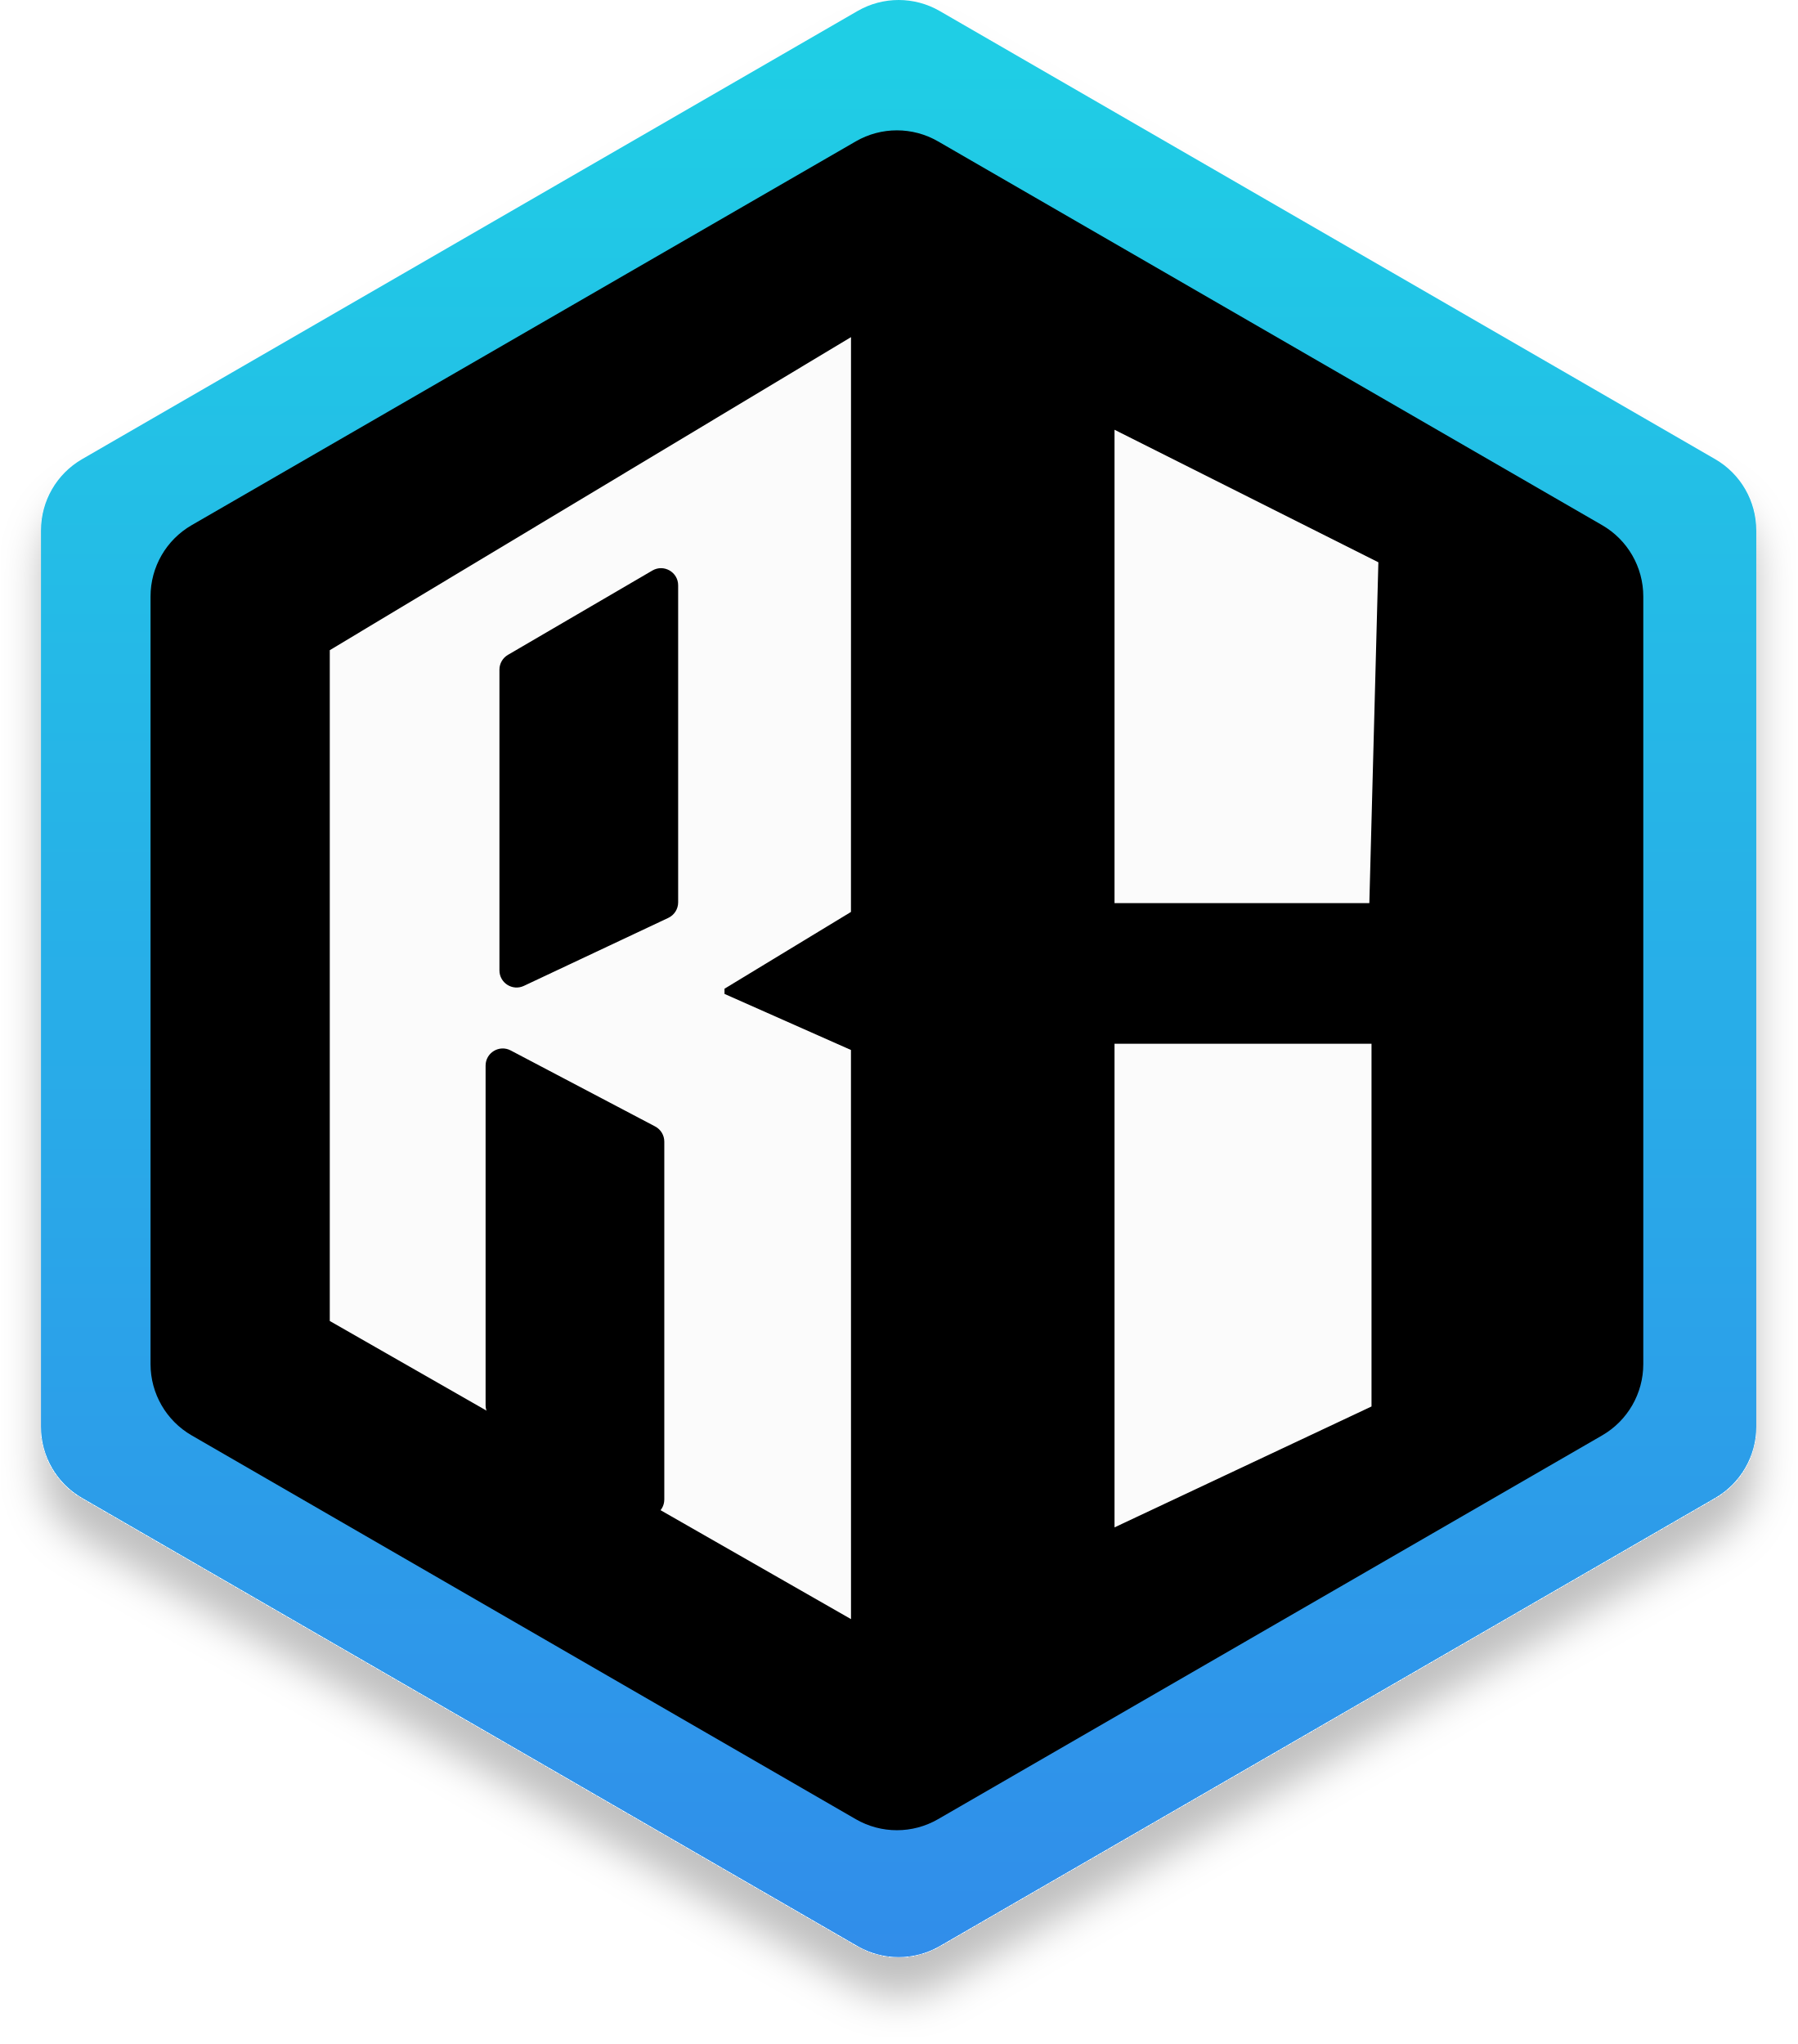
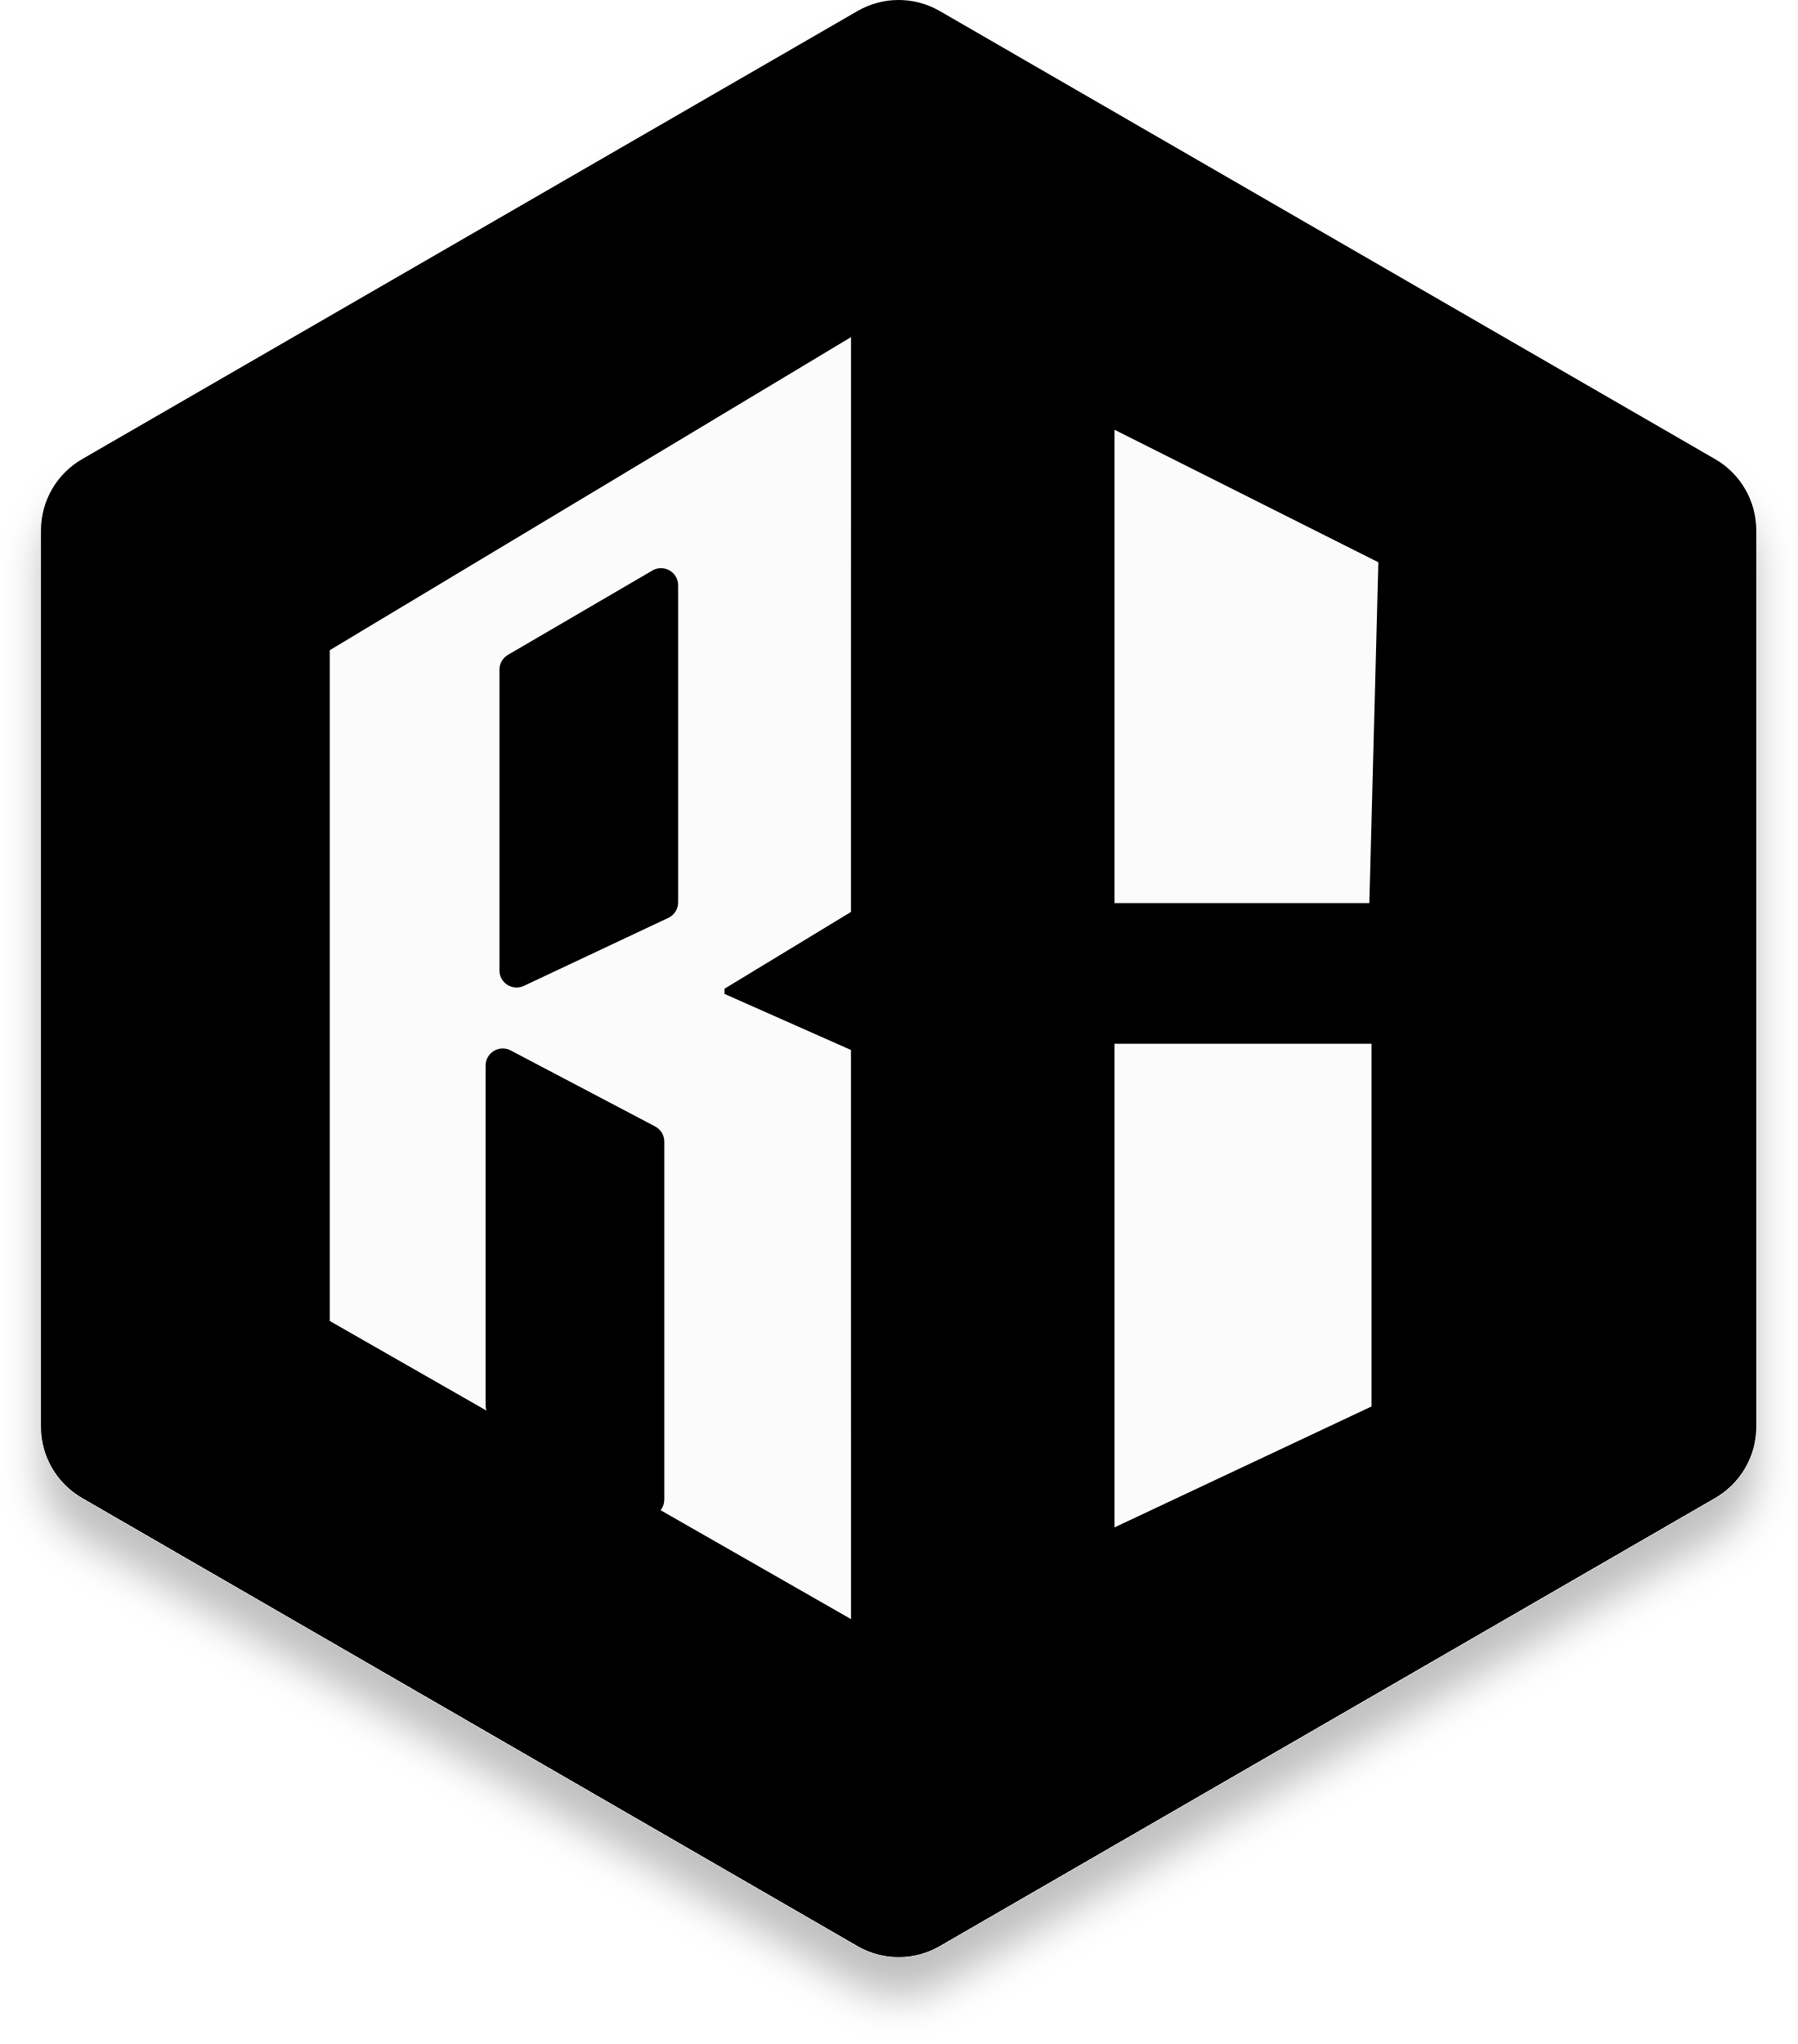
<svg xmlns="http://www.w3.org/2000/svg" width="182" height="207" viewBox="0 0 182 207" fill="none">
  <g filter="url(#filter0_d_6_1925)">
    <path d="M86.836 1.117C89.413 -0.372 92.588 -0.372 95.165 1.117L173.689 46.499C176.266 47.988 177.853 50.741 177.853 53.719V144.483C177.853 147.462 176.266 150.214 173.689 151.703L95.165 197.086C92.588 198.575 89.413 198.575 86.836 197.086L8.312 151.703C5.735 150.214 4.148 147.462 4.148 144.483V53.719C4.148 50.741 5.735 47.988 8.312 46.499L86.836 1.117Z" fill="url(#paint0_linear_6_1925)" />
    <path d="M86.663 14.317C89.24 12.828 92.414 12.828 94.991 14.317L162.246 53.186C164.822 54.675 166.41 57.428 166.41 60.406V138.144C166.41 141.122 164.822 143.875 162.246 145.364L94.991 184.233C92.414 185.722 89.24 185.722 86.663 184.233L19.408 145.364C16.831 143.875 15.244 141.122 15.244 138.144V60.406C15.244 57.428 16.831 54.675 19.408 53.186L86.663 14.317Z" fill="black" />
    <path d="M33.395 65.845V133.779L86.179 163.972C86.179 163.972 86.177 122.809 86.174 106.334L73.368 100.656V100.129L86.174 92.355C86.171 76.581 86.179 34.142 86.179 34.142L33.395 65.845Z" fill="#FBFBFB" />
    <path d="M112.863 105.701V154.681L138.889 142.436V105.701H112.863Z" fill="#FBFBFB" />
    <path d="M112.863 43.522V91.459H138.668L139.583 56.944L112.863 43.522Z" fill="#FBFBFB" />
    <path d="M68.674 59.279V91.384C68.674 92.057 68.285 92.669 67.677 92.956L53.05 99.842C51.899 100.384 50.576 99.543 50.576 98.27V67.82C50.576 67.202 50.904 66.631 51.437 66.32L66.064 57.779C67.221 57.103 68.674 57.938 68.674 59.279Z" fill="black" />
    <path d="M67.271 151.854V115.615C67.271 114.97 66.914 114.378 66.343 114.077L51.716 106.381C50.561 105.773 49.174 106.612 49.174 107.918V142.308C49.174 142.895 49.47 143.442 49.961 143.763L64.588 153.309C65.743 154.062 67.271 153.233 67.271 151.854Z" fill="black" />
  </g>
  <defs>
    <filter id="filter0_d_6_1925" x="0.148" y="3.05176e-05" width="181.706" height="206.202" filterUnits="userSpaceOnUse" color-interpolation-filters="sRGB">
      <feFlood flood-opacity="0" result="BackgroundImageFix" />
      <feColorMatrix in="SourceAlpha" type="matrix" values="0 0 0 0 0 0 0 0 0 0 0 0 0 0 0 0 0 0 127 0" result="hardAlpha" />
      <feOffset dy="4" />
      <feGaussianBlur stdDeviation="2" />
      <feComposite in2="hardAlpha" operator="out" />
      <feColorMatrix type="matrix" values="0 0 0 0 0 0 0 0 0 0 0 0 0 0 0 0 0 0 0.25 0" />
      <feBlend mode="normal" in2="BackgroundImageFix" result="effect1_dropShadow_6_1925" />
      <feBlend mode="normal" in="SourceGraphic" in2="effect1_dropShadow_6_1925" result="shape" />
    </filter>
    <linearGradient id="paint0_linear_6_1925" x1="91.001" y1="3.529" x2="91.001" y2="322.367" gradientUnits="userSpaceOnUse">
-       <stop stop-color="#1FCEE5" />
-       <stop offset="1" stop-color="#3C64EE" />
+       <stop stopColor="#1FCEE5" />
+       <stop offset="1" stopColor="#3C64EE" />
    </linearGradient>
  </defs>
</svg>
